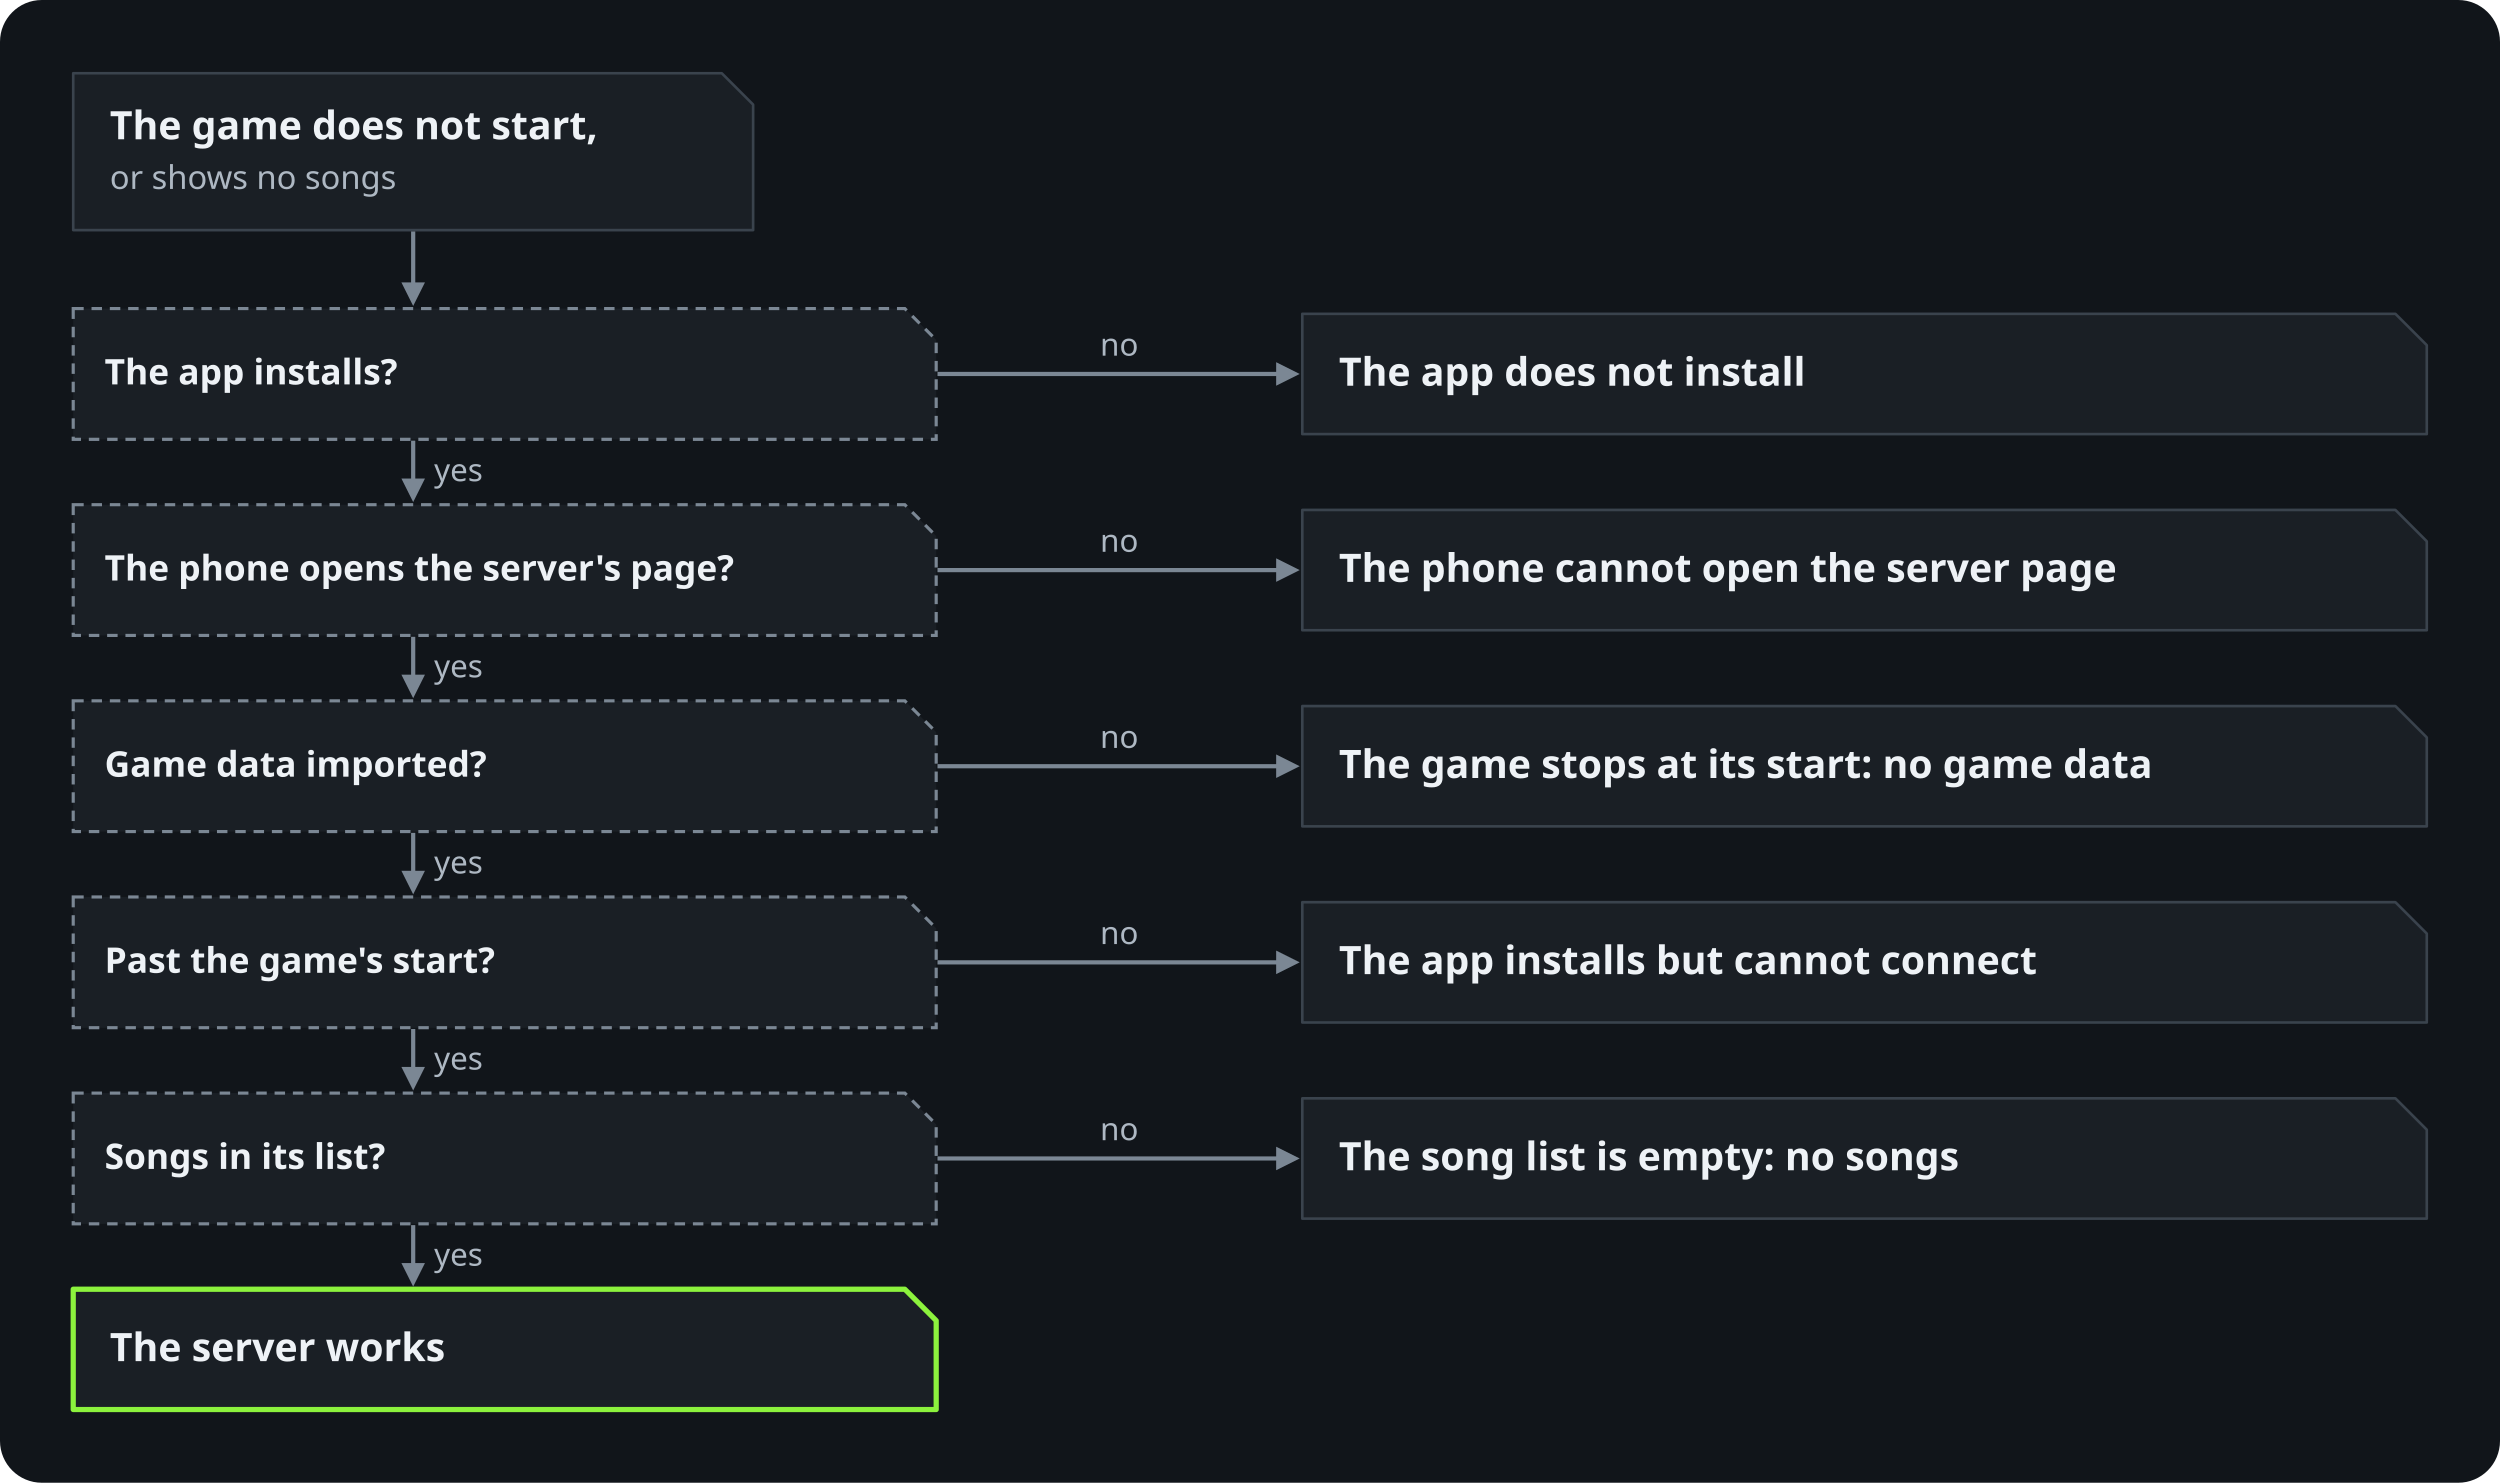
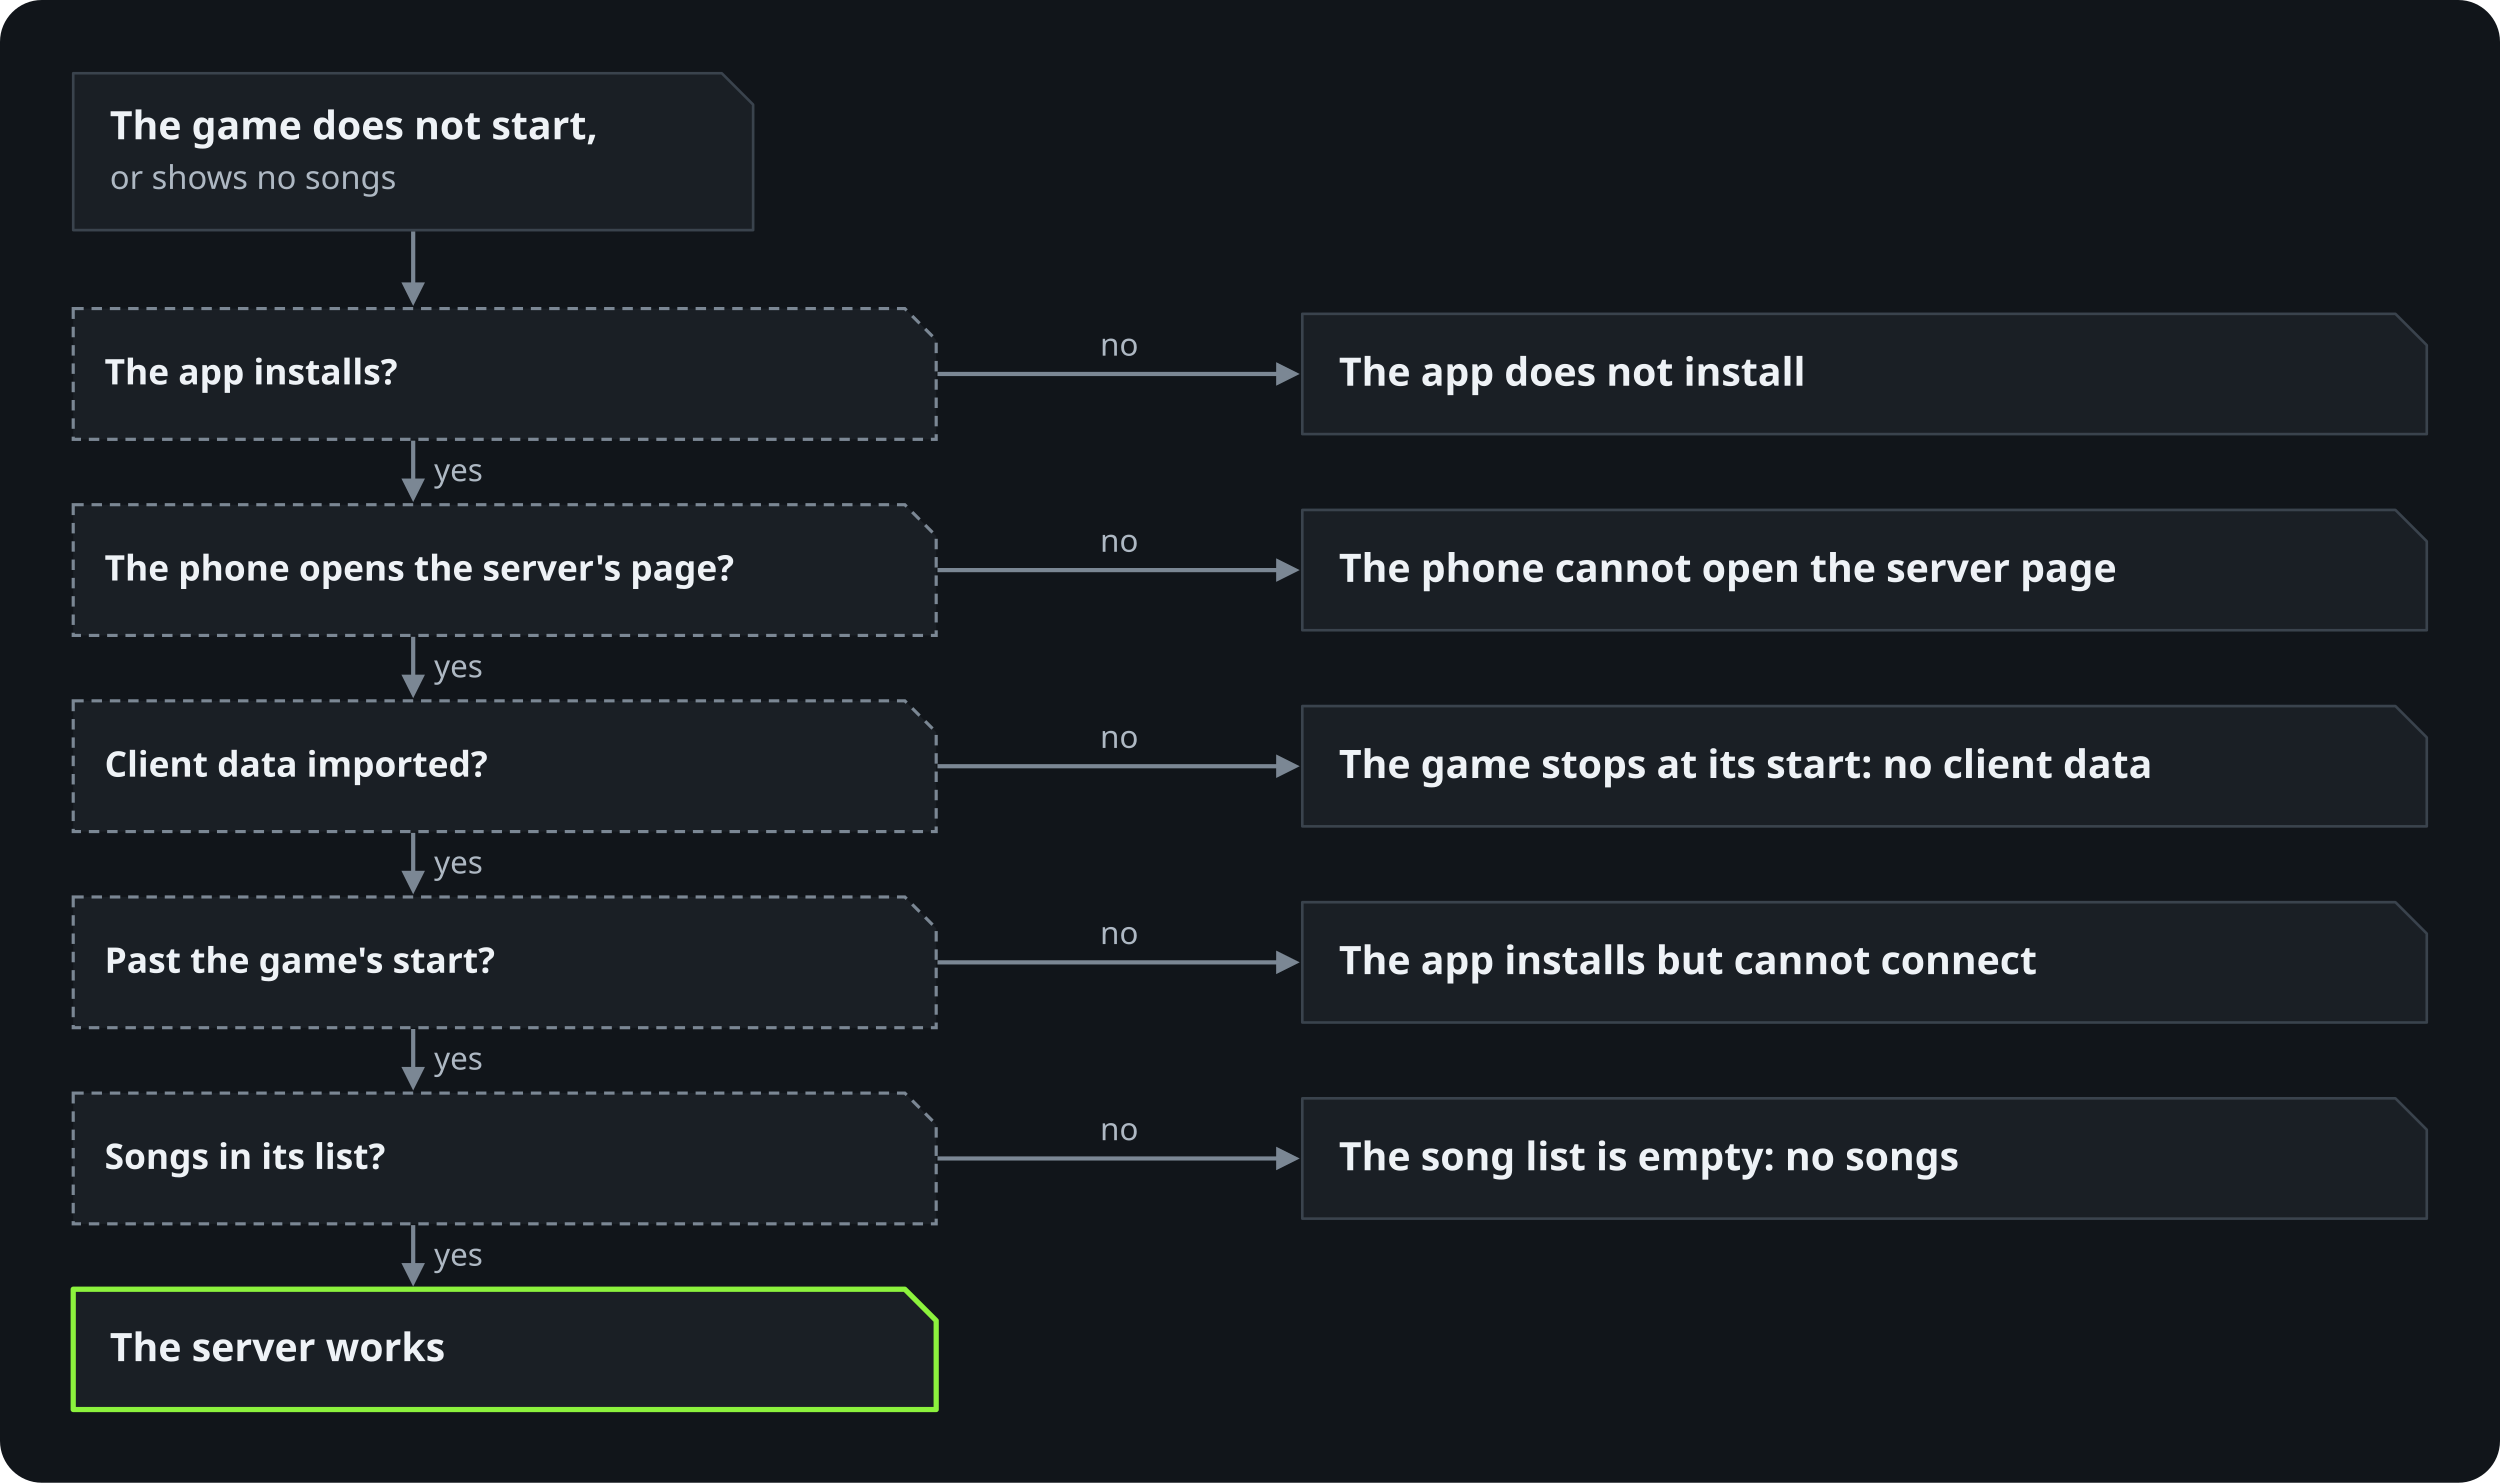
- <svg xmlns="http://www.w3.org/2000/svg" viewBox="-28 -28 956 567" width="956" height="567" font-family="-apple-system, BlinkMacSystemFont, 'Segoe UI', 'Noto Sans', 'Apple SD Gothic Neo', 'Malgun Gothic', 'Noto Sans KR', Helvetica, Arial, sans-serif" role="img" aria-label="When the game does not start or shows no songs: if the app does not install, see The app does not install; if the phone cannot open the server's page, see that section; without game data imported, The game stops at its start; if it does not get past its start, The app installs but cannot connect; with no songs in its list, The song list is empty; otherwise the server works">
+ <svg xmlns="http://www.w3.org/2000/svg" viewBox="-28 -28 956 567" width="956" height="567" font-family="-apple-system, BlinkMacSystemFont, 'Segoe UI', 'Noto Sans', 'Apple SD Gothic Neo', 'Malgun Gothic', 'Noto Sans KR', Helvetica, Arial, sans-serif" role="img" aria-label="When the game does not start or shows no songs: if the app does not install, see The app does not install; if the phone cannot open the server's page, see that section; without client data imported, The game stops at its start; if it does not get past its start, The app installs but cannot connect; with no songs in its list, The song list is empty; otherwise the server works">
  <rect x="-28" y="-28" width="956" height="567" rx="16" fill="#11151a" />
  <path d="M0,0 H248 L260,12 V60 H0 Z" fill="#1a1f25" stroke="#3a434d" stroke-width="1" stroke-linejoin="round" />
  <text x="14" y="25.25" font-size="15" font-weight="600" fill="#eef2f6" text-anchor="start" data-box="14,246">The game does not start,</text>
  <text x="14" y="44.25" font-size="12.5" fill="#aeb8c3" text-anchor="start" data-box="14,246">or shows no songs</text>
  <path d="M130,60.5 L130,82" fill="none" stroke="#7b8794" stroke-width="1.6" stroke-linejoin="round" />
  <path d="M130,89 L125.5,80.0 L134.5,80.0 Z" fill="#7b8794" data-tip="130,89" />
  <path d="M0,90 H318 L330,102 V140 H0 Z" fill="#1a1f25" stroke="#7b8794" stroke-width="1.2" stroke-dasharray="4 3" />
  <text x="12" y="119" font-size="13.5" font-weight="600" fill="#eef2f6" text-anchor="start" data-box="12,320">The app installs?</text>
  <path d="M470,92 H888 L900,104 V138 H470 Z" fill="#1a1f25" stroke="#3a434d" stroke-width="1" stroke-linejoin="round" />
  <text x="484" y="119.5" font-size="15" font-weight="600" fill="#eef2f6" text-anchor="start" data-box="484,886">The app does not install</text>
  <path d="M330.5,115 L462,115" fill="none" stroke="#7b8794" stroke-width="1.6" stroke-linejoin="round" />
  <path d="M469,115 L460.0,119.5 L460.0,110.5 Z" fill="#7b8794" data-tip="469,115" />
  <text x="400" y="108" font-size="12" fill="#aeb8c3" text-anchor="middle" data-box="334,466">no</text>
  <path d="M130,140.5 L130,157" fill="none" stroke="#7b8794" stroke-width="1.6" stroke-linejoin="round" />
  <path d="M130,164 L125.5,155.0 L134.5,155.0 Z" fill="#7b8794" data-tip="130,164" />
  <text x="138" y="156" font-size="12" fill="#aeb8c3" text-anchor="start" data-box="136,330">yes</text>
  <path d="M0,165 H318 L330,177 V215 H0 Z" fill="#1a1f25" stroke="#7b8794" stroke-width="1.2" stroke-dasharray="4 3" />
  <text x="12" y="194" font-size="13.5" font-weight="600" fill="#eef2f6" text-anchor="start" data-box="12,320">The phone opens the server's page?</text>
  <path d="M470,167 H888 L900,179 V213 H470 Z" fill="#1a1f25" stroke="#3a434d" stroke-width="1" stroke-linejoin="round" />
  <text x="484" y="194.5" font-size="15" font-weight="600" fill="#eef2f6" text-anchor="start" data-box="484,886">The phone cannot open the server page</text>
  <path d="M330.5,190 L462,190" fill="none" stroke="#7b8794" stroke-width="1.6" stroke-linejoin="round" />
  <path d="M469,190 L460.0,194.5 L460.0,185.5 Z" fill="#7b8794" data-tip="469,190" />
  <text x="400" y="183" font-size="12" fill="#aeb8c3" text-anchor="middle" data-box="334,466">no</text>
  <path d="M130,215.5 L130,232" fill="none" stroke="#7b8794" stroke-width="1.6" stroke-linejoin="round" />
  <path d="M130,239 L125.5,230.0 L134.5,230.0 Z" fill="#7b8794" data-tip="130,239" />
  <text x="138" y="231" font-size="12" fill="#aeb8c3" text-anchor="start" data-box="136,330">yes</text>
  <path d="M0,240 H318 L330,252 V290 H0 Z" fill="#1a1f25" stroke="#7b8794" stroke-width="1.2" stroke-dasharray="4 3" />
-   <text x="12" y="269" font-size="13.5" font-weight="600" fill="#eef2f6" text-anchor="start" data-box="12,320">Game data imported?</text>
+   <text x="12" y="269" font-size="13.5" font-weight="600" fill="#eef2f6" text-anchor="start" data-box="12,320">Client data imported?</text>
  <path d="M470,242 H888 L900,254 V288 H470 Z" fill="#1a1f25" stroke="#3a434d" stroke-width="1" stroke-linejoin="round" />
-   <text x="484" y="269.5" font-size="15" font-weight="600" fill="#eef2f6" text-anchor="start" data-box="484,886">The game stops at its start: no game data</text>
+   <text x="484" y="269.5" font-size="15" font-weight="600" fill="#eef2f6" text-anchor="start" data-box="484,886">The game stops at its start: no client data</text>
  <path d="M330.5,265 L462,265" fill="none" stroke="#7b8794" stroke-width="1.6" stroke-linejoin="round" />
  <path d="M469,265 L460.0,269.5 L460.0,260.5 Z" fill="#7b8794" data-tip="469,265" />
  <text x="400" y="258" font-size="12" fill="#aeb8c3" text-anchor="middle" data-box="334,466">no</text>
  <path d="M130,290.5 L130,307" fill="none" stroke="#7b8794" stroke-width="1.6" stroke-linejoin="round" />
  <path d="M130,314 L125.5,305.0 L134.5,305.0 Z" fill="#7b8794" data-tip="130,314" />
  <text x="138" y="306" font-size="12" fill="#aeb8c3" text-anchor="start" data-box="136,330">yes</text>
  <path d="M0,315 H318 L330,327 V365 H0 Z" fill="#1a1f25" stroke="#7b8794" stroke-width="1.2" stroke-dasharray="4 3" />
  <text x="12" y="344" font-size="13.5" font-weight="600" fill="#eef2f6" text-anchor="start" data-box="12,320">Past the game's start?</text>
  <path d="M470,317 H888 L900,329 V363 H470 Z" fill="#1a1f25" stroke="#3a434d" stroke-width="1" stroke-linejoin="round" />
  <text x="484" y="344.5" font-size="15" font-weight="600" fill="#eef2f6" text-anchor="start" data-box="484,886">The app installs but cannot connect</text>
  <path d="M330.5,340 L462,340" fill="none" stroke="#7b8794" stroke-width="1.6" stroke-linejoin="round" />
  <path d="M469,340 L460.0,344.5 L460.0,335.5 Z" fill="#7b8794" data-tip="469,340" />
  <text x="400" y="333" font-size="12" fill="#aeb8c3" text-anchor="middle" data-box="334,466">no</text>
  <path d="M130,365.5 L130,382" fill="none" stroke="#7b8794" stroke-width="1.6" stroke-linejoin="round" />
  <path d="M130,389 L125.5,380.0 L134.5,380.0 Z" fill="#7b8794" data-tip="130,389" />
  <text x="138" y="381" font-size="12" fill="#aeb8c3" text-anchor="start" data-box="136,330">yes</text>
  <path d="M0,390 H318 L330,402 V440 H0 Z" fill="#1a1f25" stroke="#7b8794" stroke-width="1.2" stroke-dasharray="4 3" />
  <text x="12" y="419" font-size="13.5" font-weight="600" fill="#eef2f6" text-anchor="start" data-box="12,320">Songs in its list?</text>
  <path d="M470,392 H888 L900,404 V438 H470 Z" fill="#1a1f25" stroke="#3a434d" stroke-width="1" stroke-linejoin="round" />
  <text x="484" y="419.5" font-size="15" font-weight="600" fill="#eef2f6" text-anchor="start" data-box="484,886">The song list is empty: no songs</text>
  <path d="M330.5,415 L462,415" fill="none" stroke="#7b8794" stroke-width="1.6" stroke-linejoin="round" />
  <path d="M469,415 L460.0,419.5 L460.0,410.5 Z" fill="#7b8794" data-tip="469,415" />
  <text x="400" y="408" font-size="12" fill="#aeb8c3" text-anchor="middle" data-box="334,466">no</text>
  <path d="M0,465 H318 L330,477 V511 H0 Z" fill="#1a1f25" stroke="#8cf23d" stroke-width="2" stroke-linejoin="round" />
  <text x="14" y="492.5" font-size="15" font-weight="600" fill="#eef2f6" text-anchor="start" data-box="14,316">The server works</text>
  <path d="M130,440.5 L130,457" fill="none" stroke="#7b8794" stroke-width="1.6" stroke-linejoin="round" />
  <path d="M130,464 L125.5,455.0 L134.5,455.0 Z" fill="#7b8794" data-tip="130,464" />
  <text x="138" y="456" font-size="12" fill="#aeb8c3" text-anchor="start" data-box="136,330">yes</text>
</svg>
